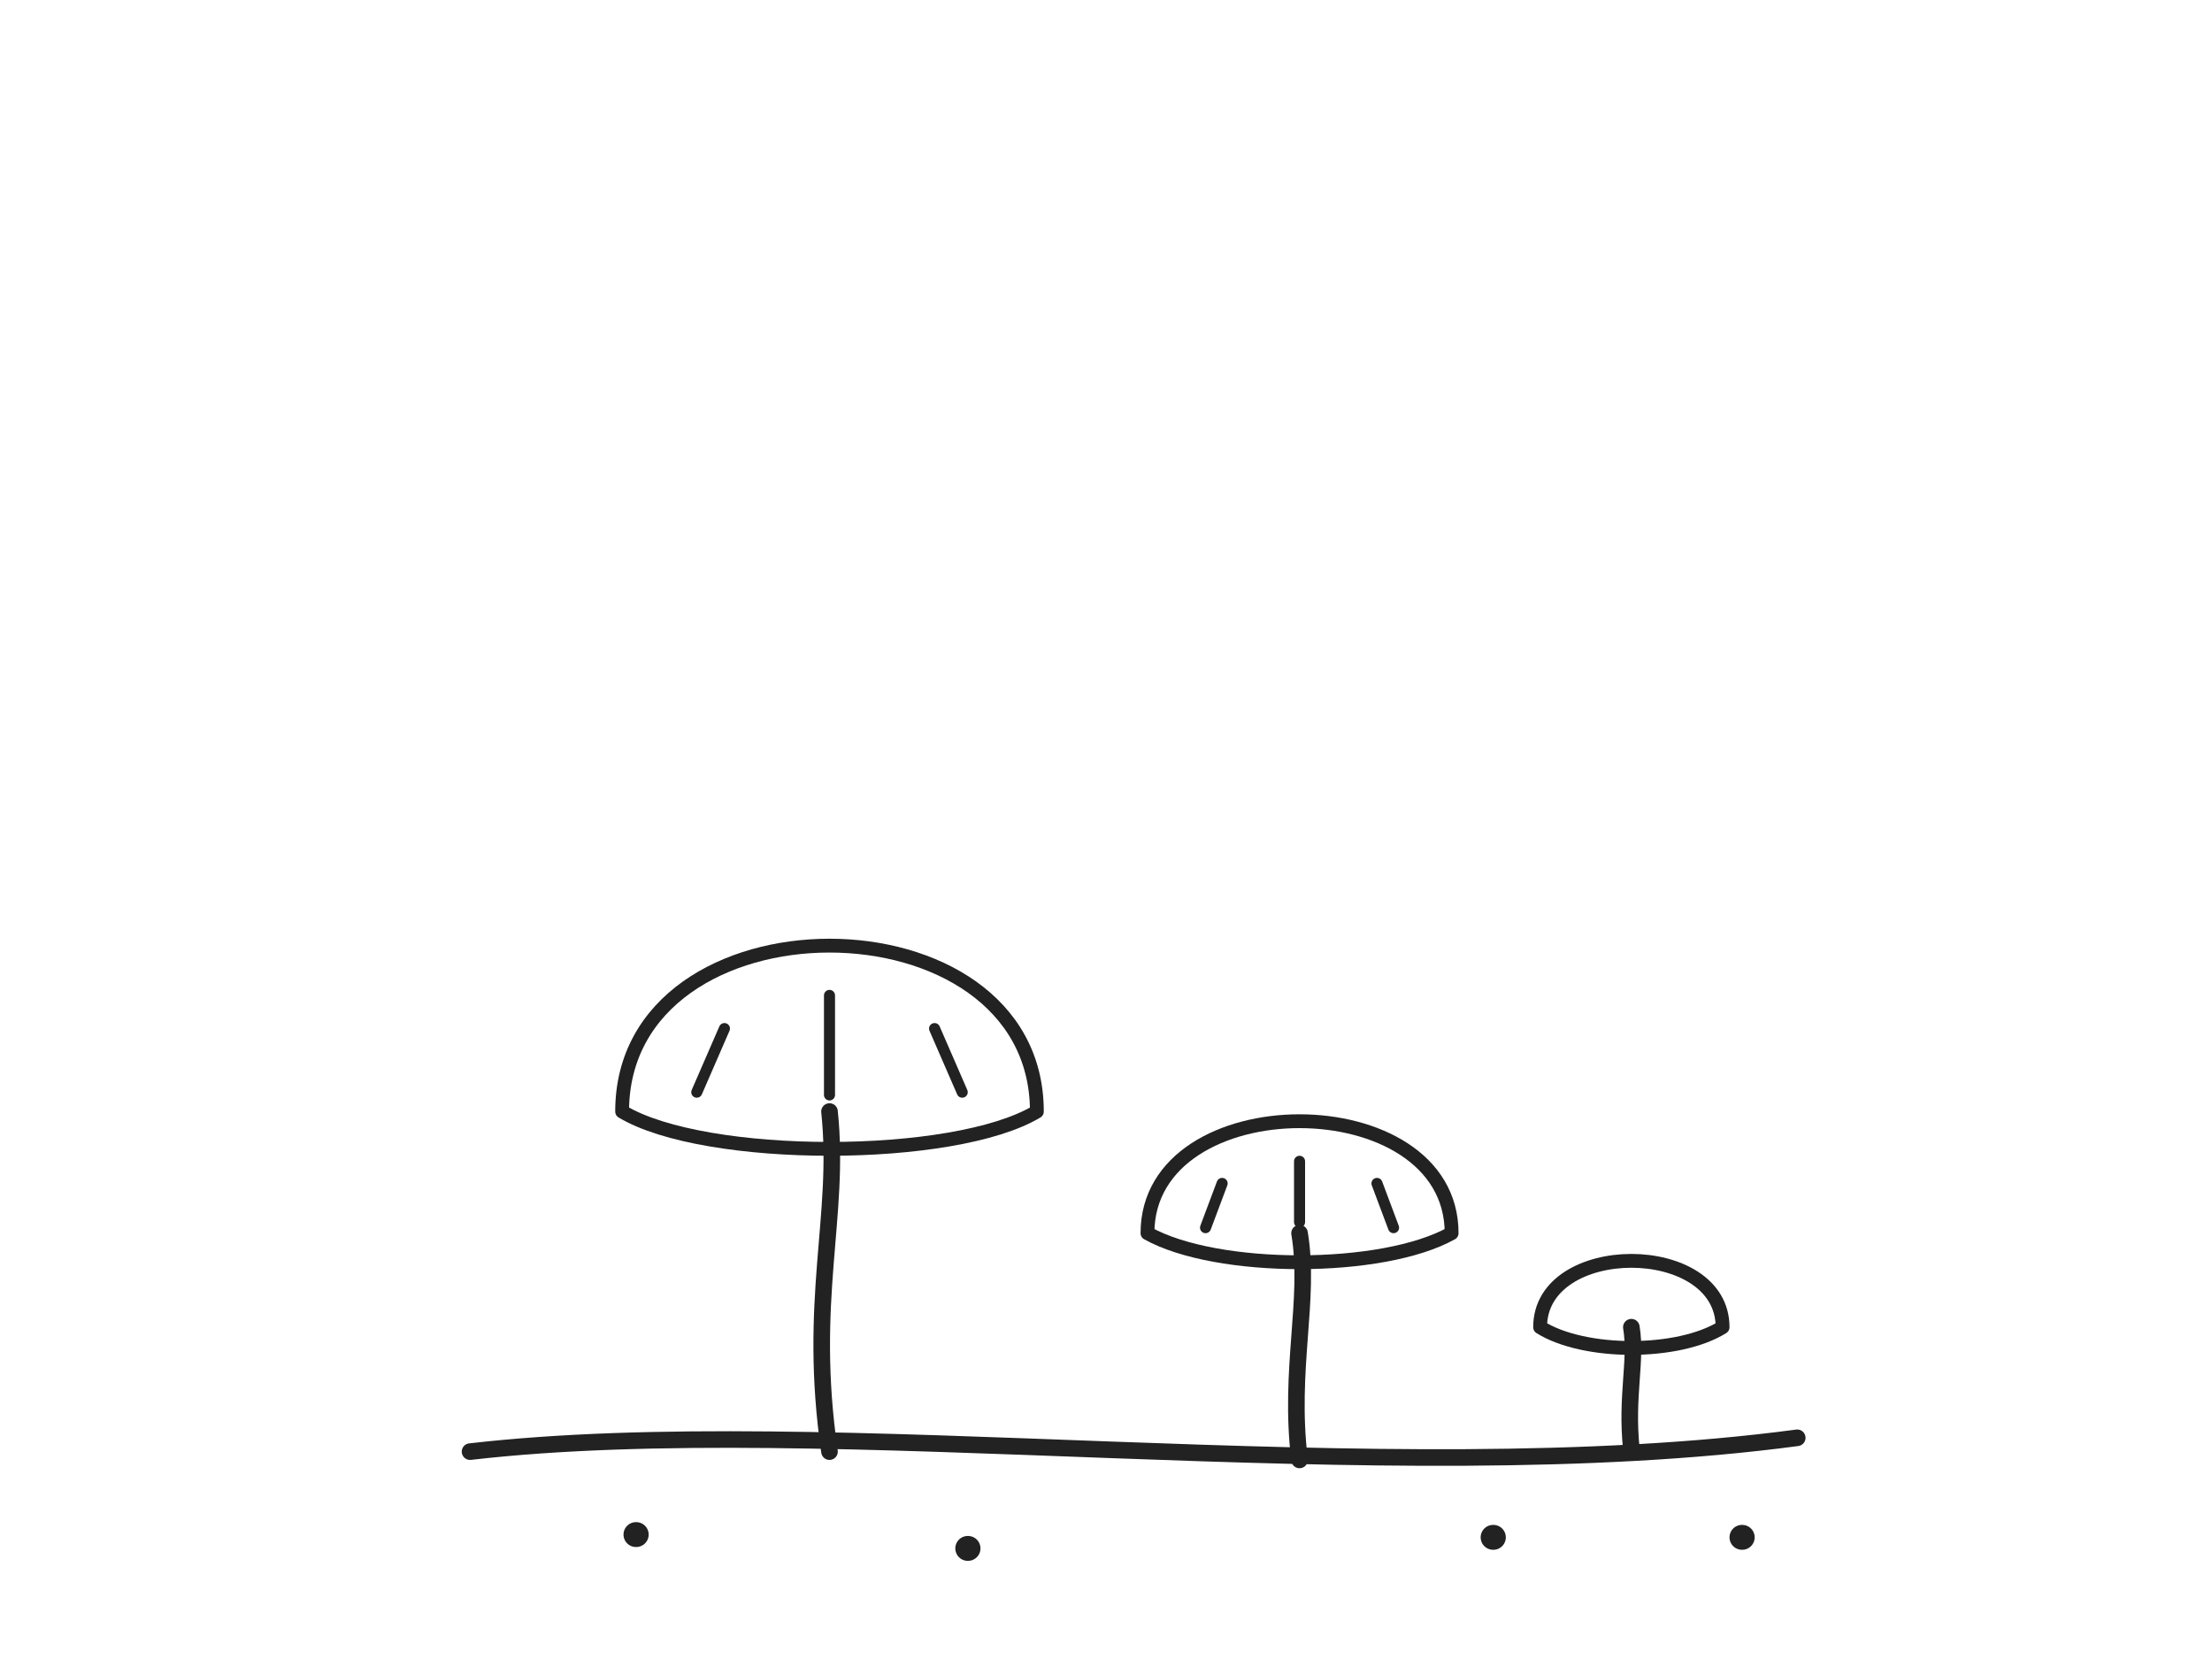
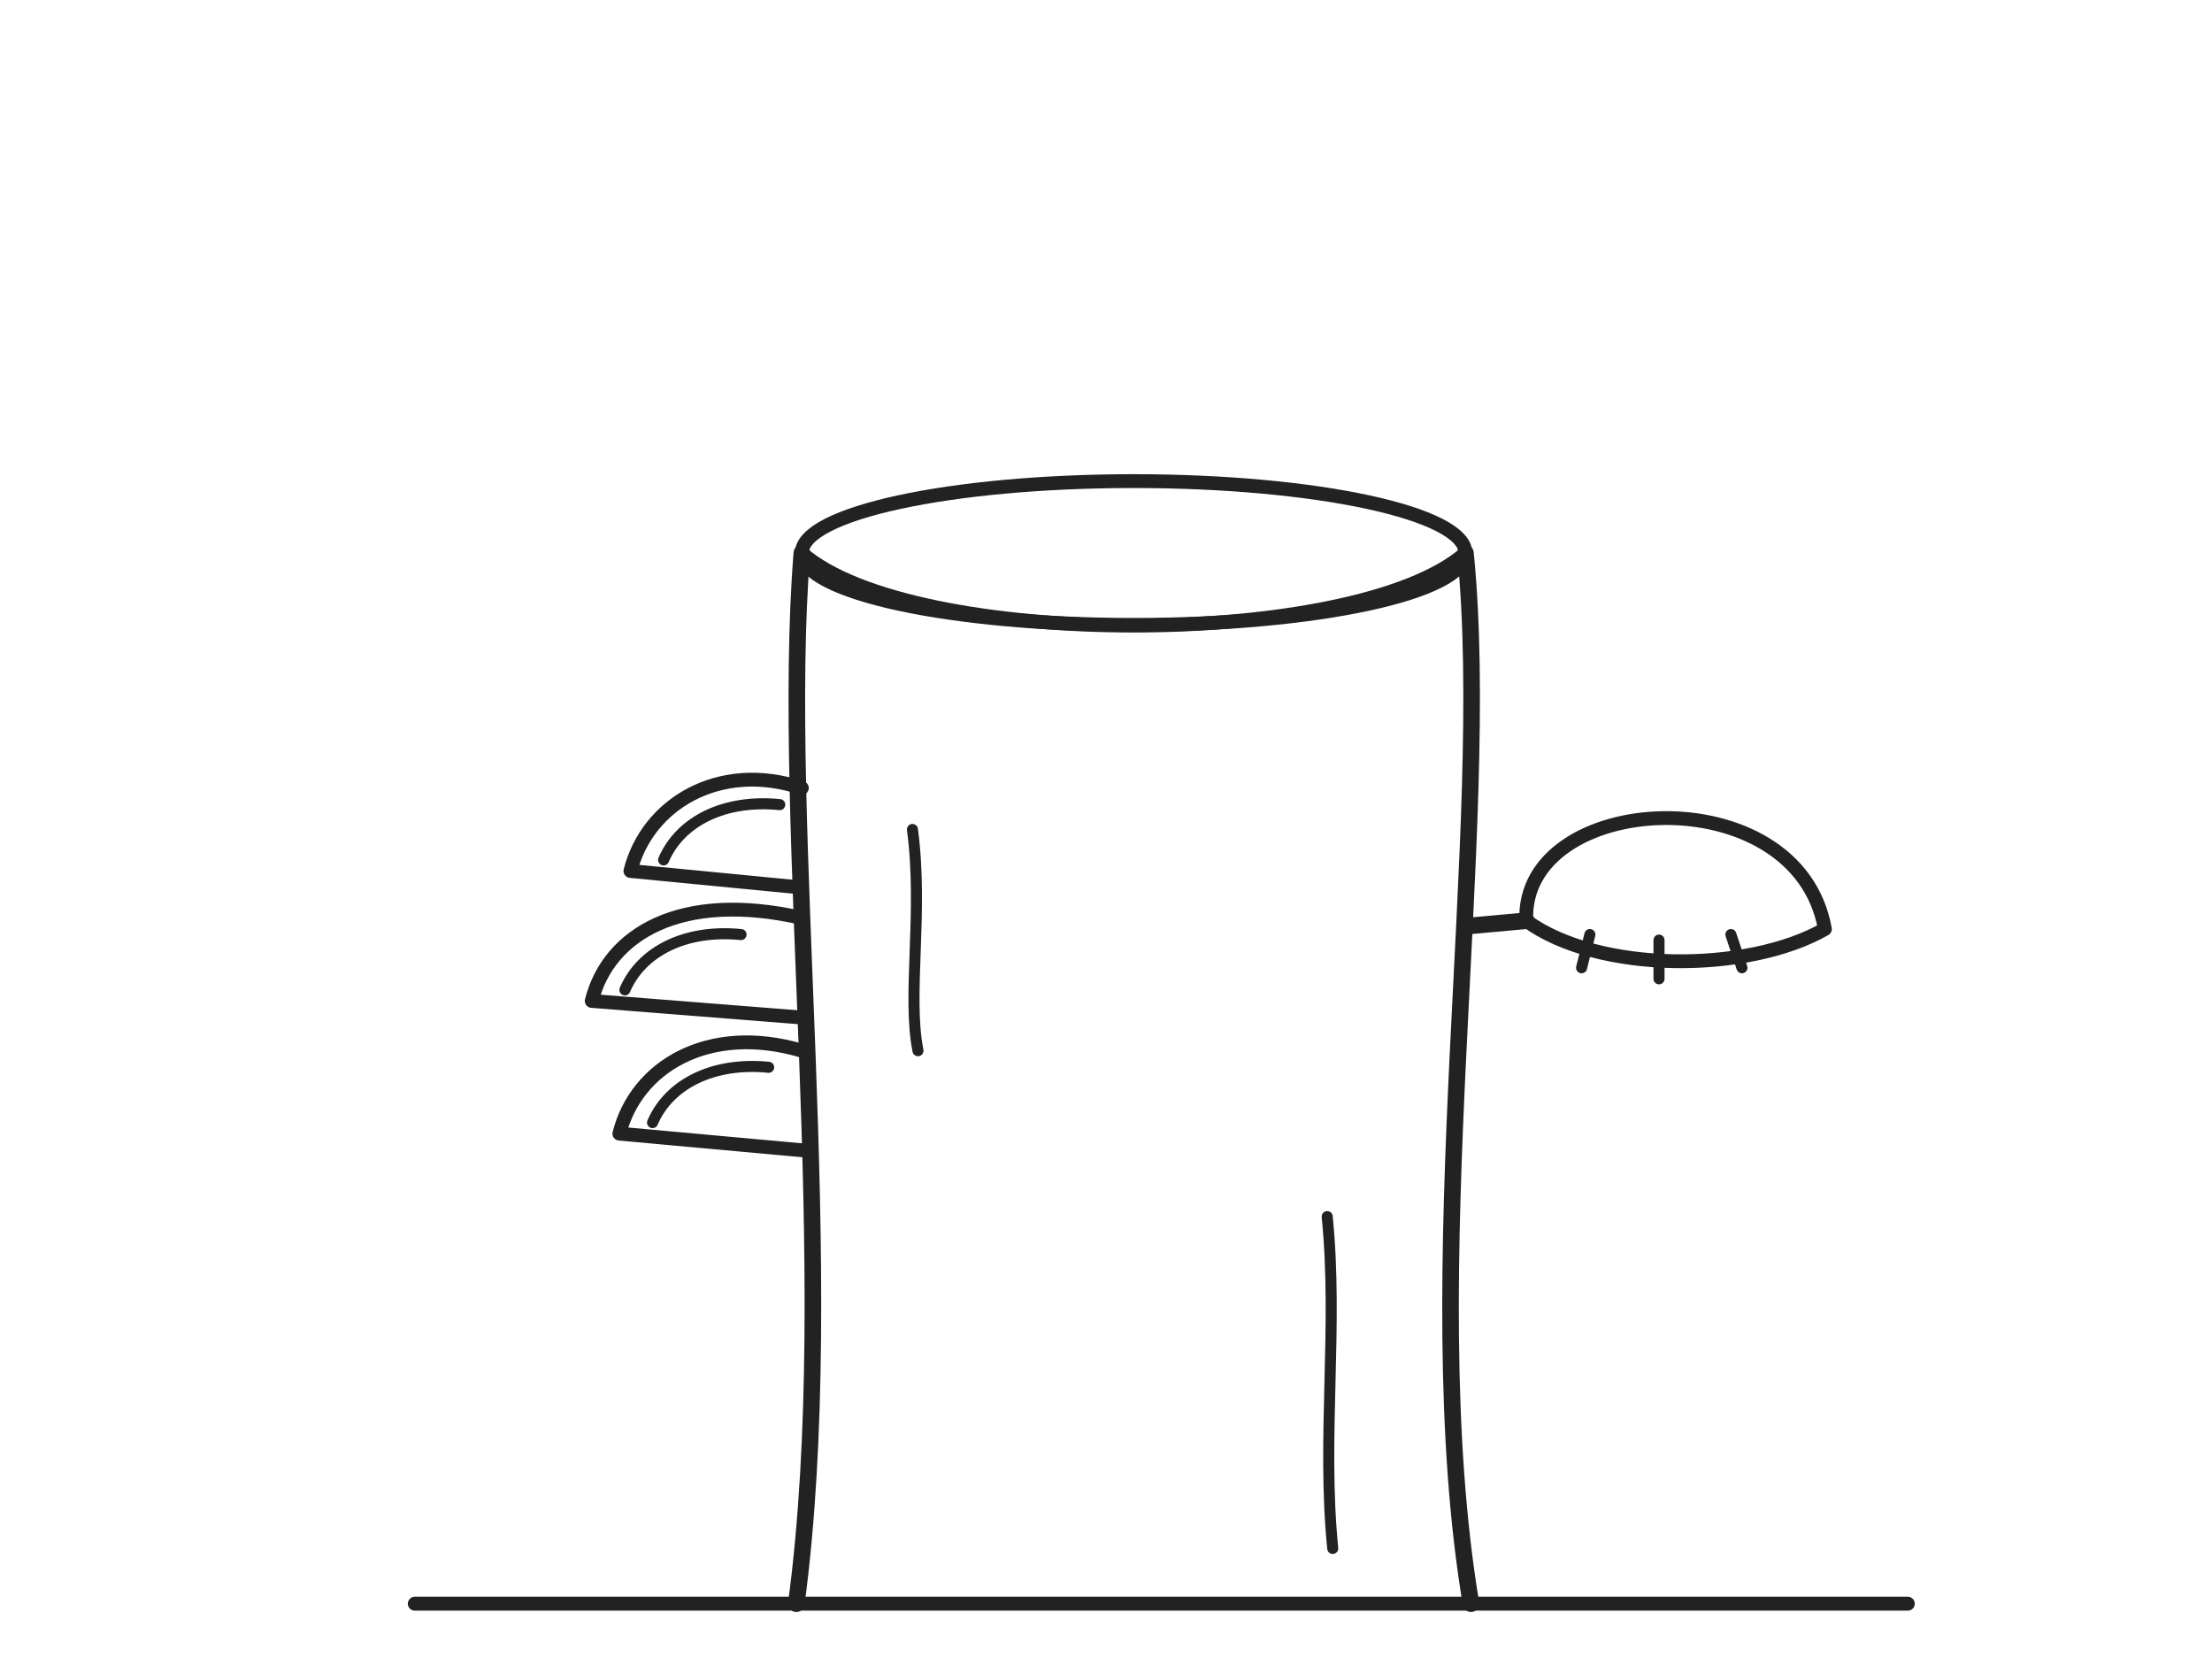
<svg xmlns="http://www.w3.org/2000/svg" viewBox="0 0 800 600" width="800" height="600">
  <rect width="800" height="600" fill="#fff" />
  <g fill="none" stroke="#222" stroke-width="6" stroke-linecap="round" stroke-linejoin="round">
-     <path d="M170 525 C300 510 500 540 650 520" />
-     <path d="M300 525 C292 470 304 440 300 402" />
-     <path d="M225 402 C225 322 375 322 375 402 C345 420 255 420 225 402 Z" stroke-width="5" />
-     <path d="M262 372 L252 395 M300 360 L300 396 M338 372 L348 395" stroke-width="4" />
-     <path d="M470 528 C466 495 474 470 470 446" />
-     <path d="M415 446 C415 392 525 392 525 446 C500 460 440 460 415 446 Z" stroke-width="5" />
-     <path d="M442 428 L436 444 M470 420 L470 442 M498 428 L504 444" stroke-width="4" />
-     <path d="M590 524 C588 505 592 492 590 480" />
-     <path d="M557 480 C557 448 623 448 623 480 C607 490 573 490 557 480 Z" stroke-width="5" />
-     <path d="M230 555 h0.1" stroke-width="9" />
-     <path d="M350 560 h0.1" stroke-width="9" />
-     <path d="M540 556 h0.1" stroke-width="9" />
-     <path d="M630 556 h0.1" stroke-width="9" />
+     <path d="M290 200 C282 300 304 460 288 580" />
+     <path d="M530 200 C540 300 512 460 532 580" />
+     <path d="M290 200 C330 235 490 235 530 200" stroke-width="5" />
+     <ellipse cx="410" cy="200" rx="120" ry="26" stroke-width="5" />
+     <path d="M330 300 C334 330 328 360 332 380" stroke-width="4" />
+     <path d="M480 440 C484 480 478 520 482 560" stroke-width="4" />
+     <path d="M290 285 C260 275 234 291 228 315 L290 321" stroke-width="5" />
+     <path d="M282 291 C262 289 246 297 240 311" stroke-width="4" />
+     <path d="M290 332 C246 322 220 338 214 362 L290 368" stroke-width="5" />
+     <path d="M268 338 C248 336 232 344 226 358" stroke-width="4" />
+     <path d="M290 380 C256 370 230 386 224 410 L290 416" stroke-width="5" />
+     <path d="M278 386 C258 384 242 392 236 406" stroke-width="4" />
+     <path d="M530 335 L552 333" />
+     <path d="M552 333 C550 286 650 280 660 336 C632 352 578 352 552 333 Z" stroke-width="5" />
+     <path d="M575 338 L572 350 M600 340 L600 354 M626 338 L630 350" stroke-width="4" />
+     <path d="M150 580 L690 580" stroke-width="5" />
  </g>
</svg>
